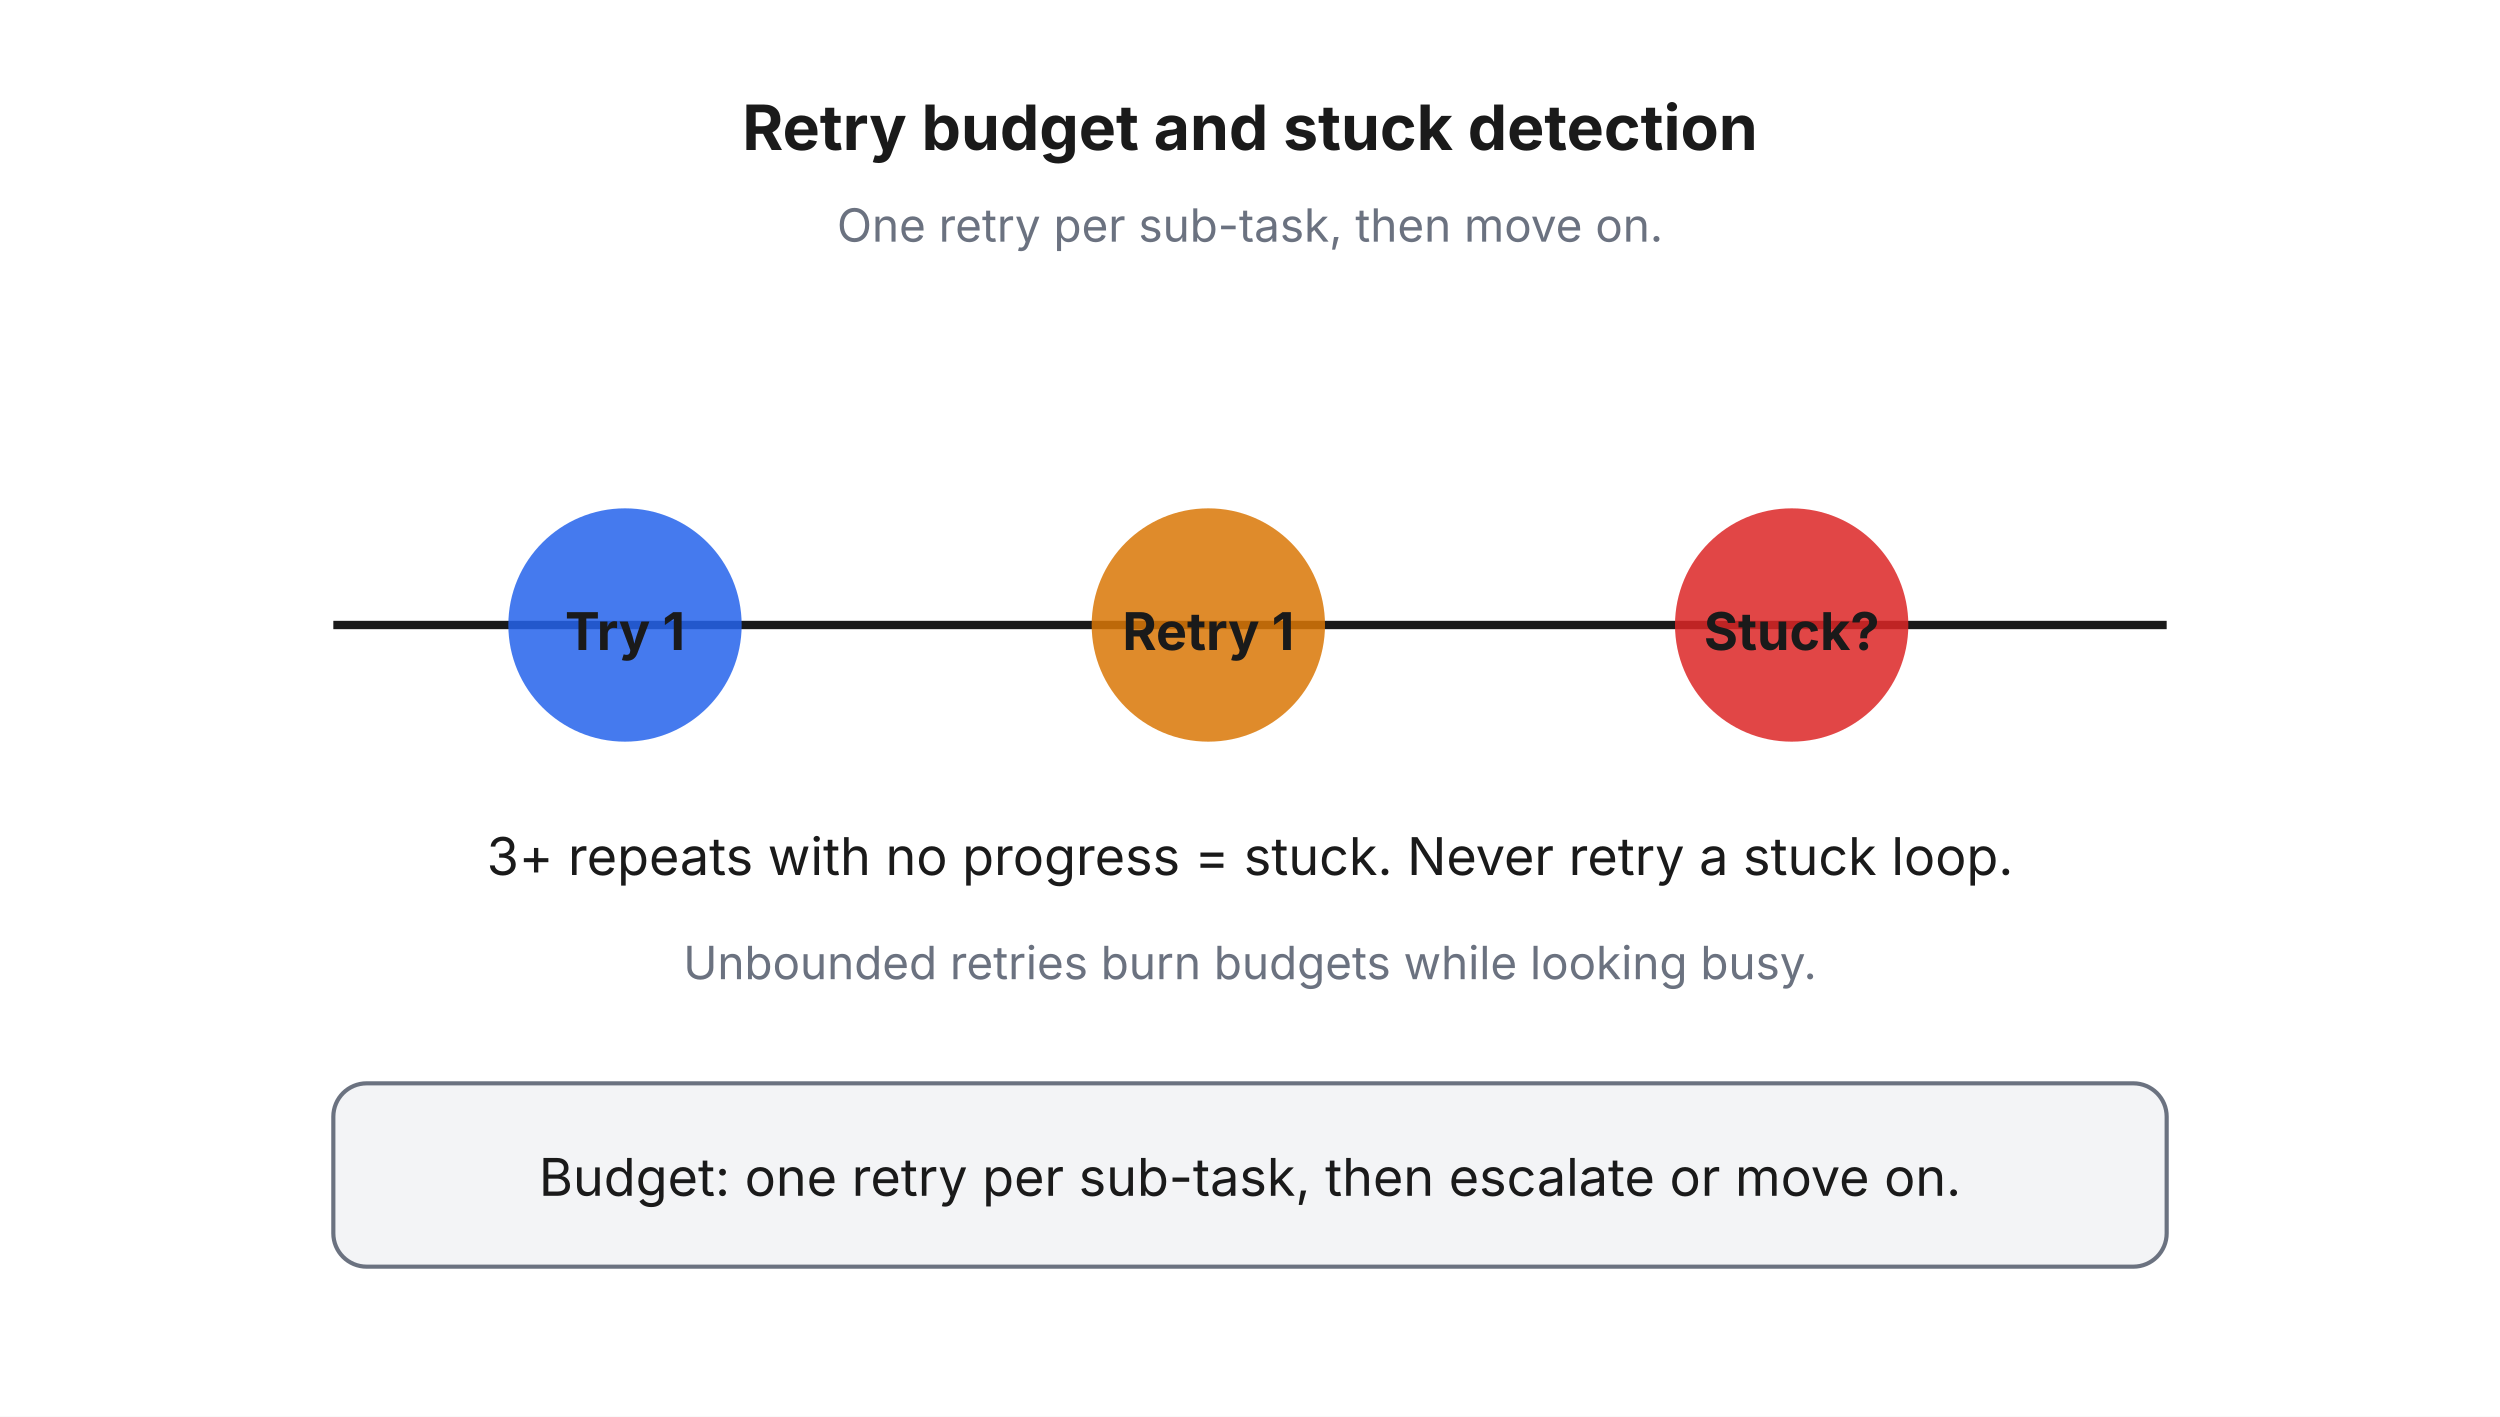
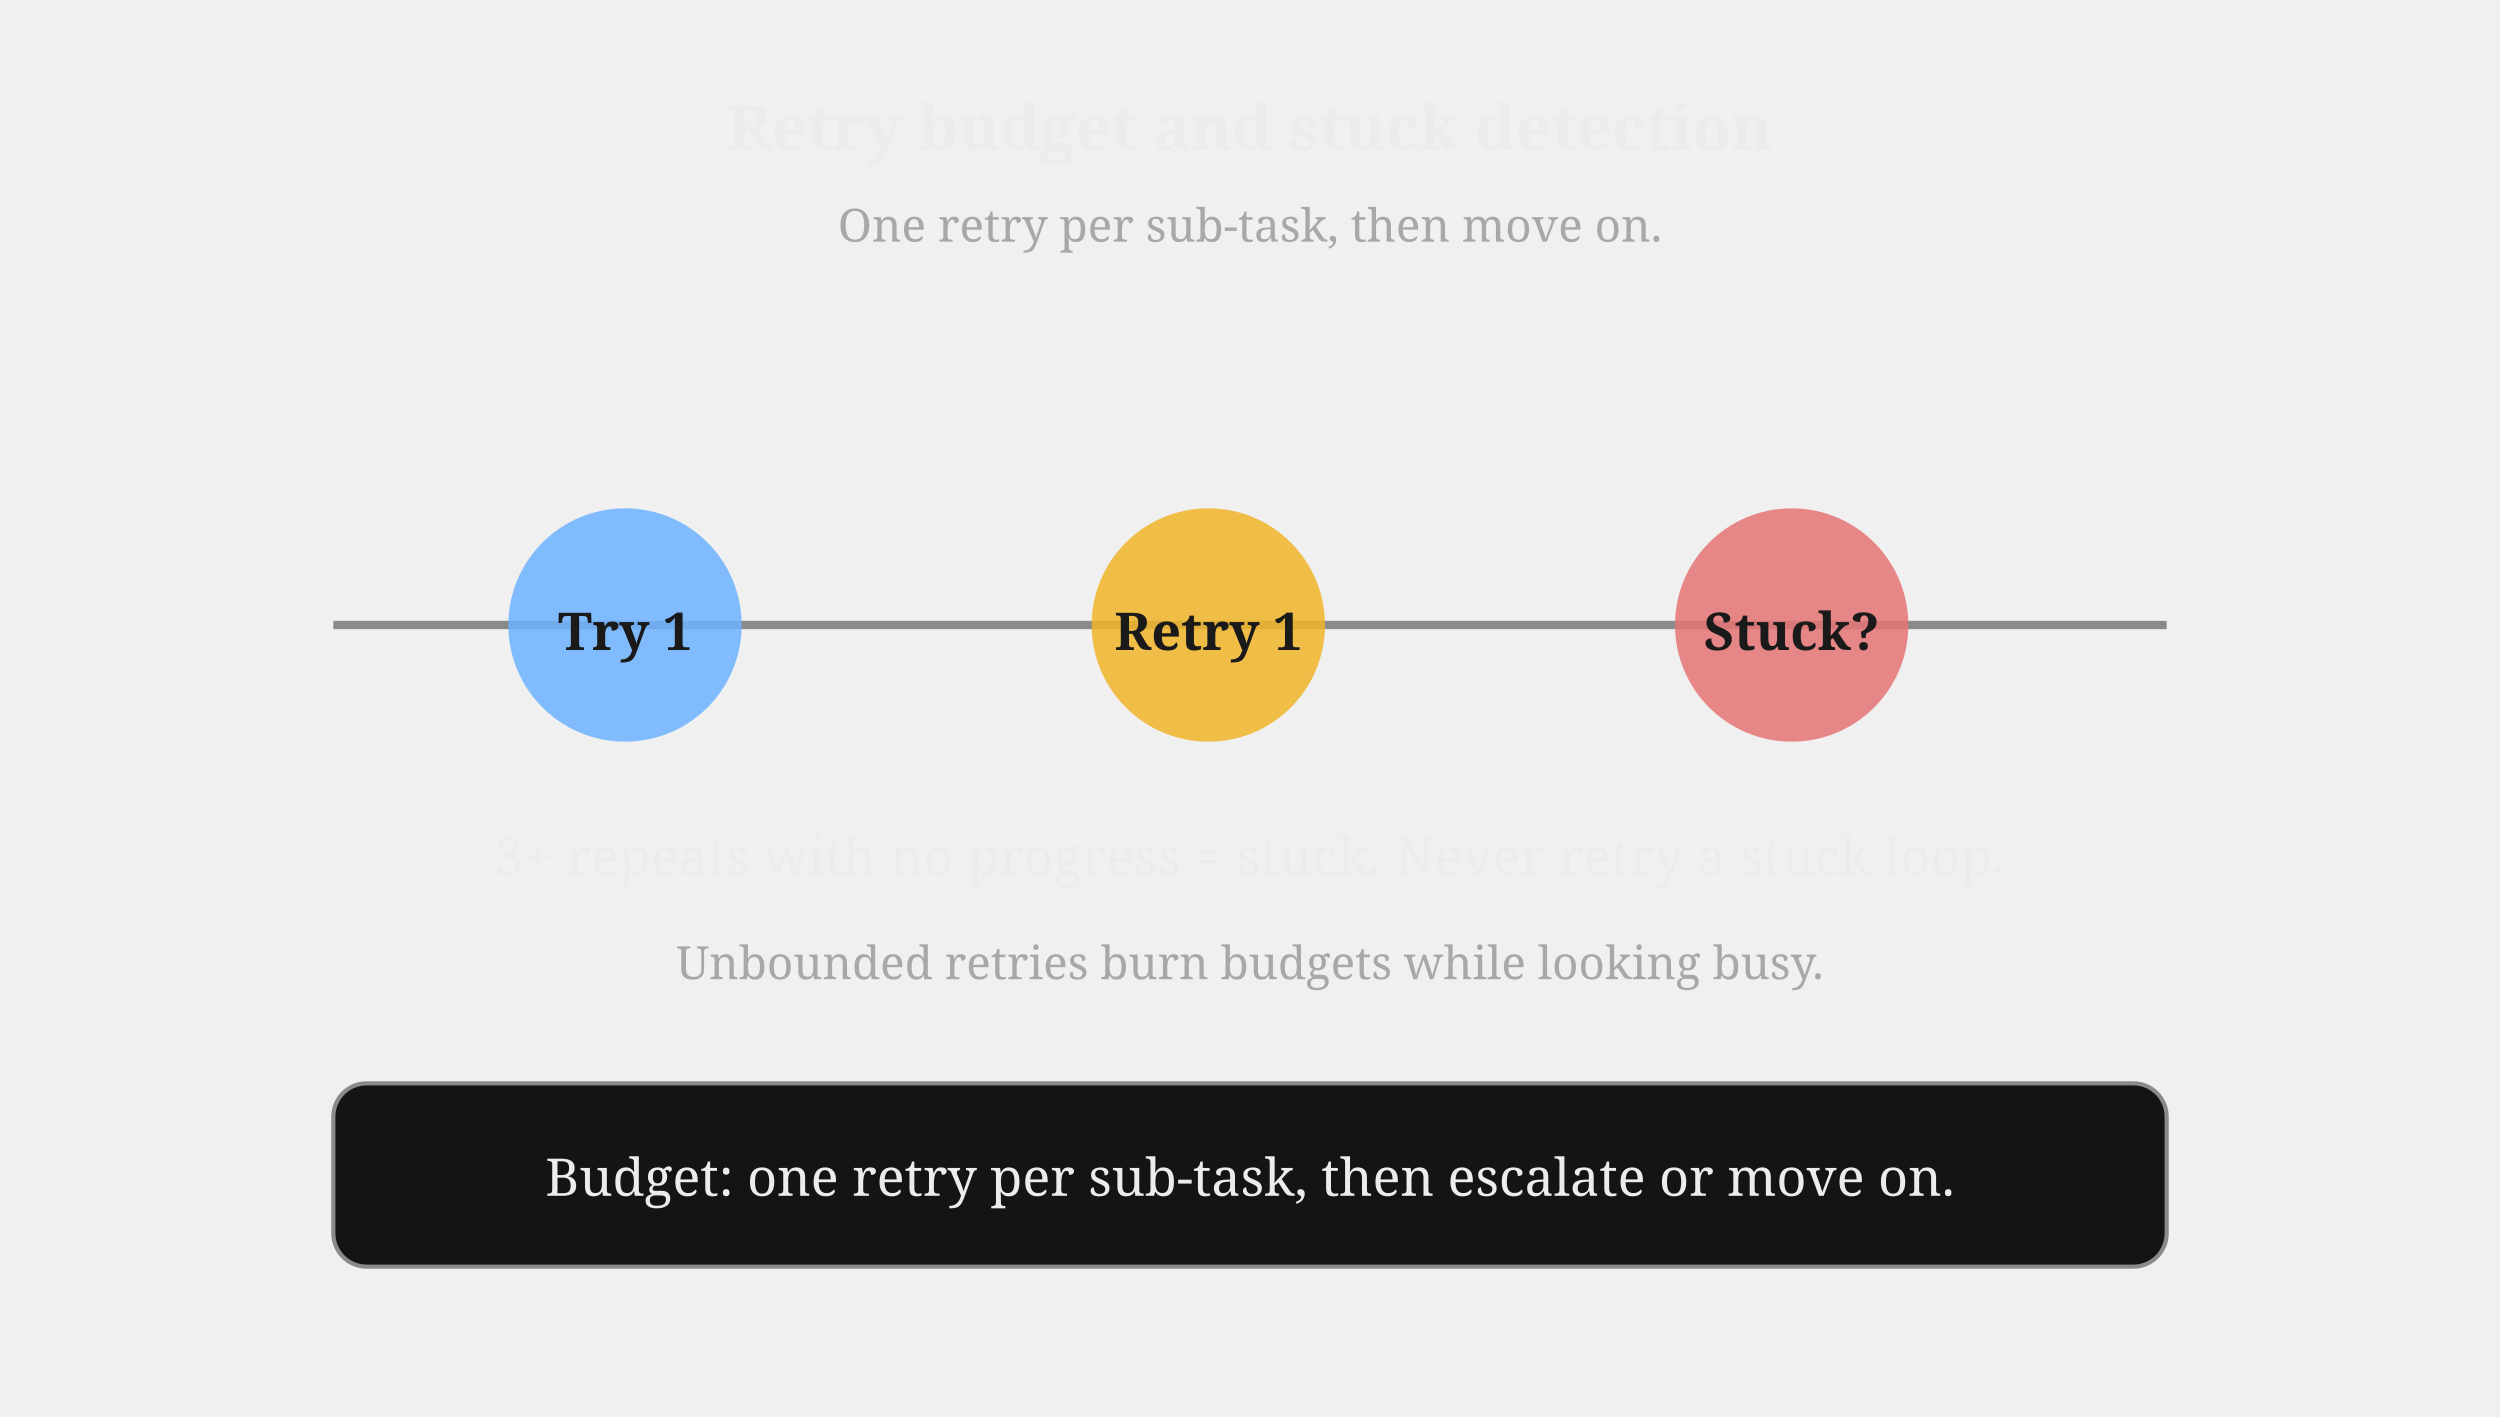
<svg xmlns="http://www.w3.org/2000/svg" width="600" height="340" viewBox="0 0 600 340" role="img" aria-label="Retry budget and stuck detection">
-   <rect width="600" height="340" fill="#ffffff" />
-   <style>text{font-family:system-ui,-apple-system,sans-serif;fill:#1a1a1a} .t{font-size:15px;font-weight:700} .s{font-size:12.5px} .xs{font-size:11px;fill:#6b7280} .b{font-weight:700}</style>
+   <style>text{font-family:'Charis SIL',Georgia,serif;fill:#ececec} .t{font-size:15px;font-weight:700} .s{font-size:12.5px} .xs{font-size:11px;fill:#a8a8a8} .b{font-weight:700}</style>
  <text x="300" y="36" text-anchor="middle" class="t">Retry budget and stuck detection</text>
  <text x="300" y="58" text-anchor="middle" class="xs">One retry per sub-task, then move on.</text>
-   <line x1="80" y1="150" x2="520" y2="150" stroke="#1a1a1a" stroke-width="2" />
-   <circle cx="150" cy="150" r="28" fill="#2563eb" opacity="0.85" />
-   <text x="150" y="156" text-anchor="middle" class="s b" fill="#fff">Try 1</text>
-   <circle cx="290" cy="150" r="28" fill="#d97706" opacity="0.85" />
-   <text x="290" y="156" text-anchor="middle" class="s b" fill="#fff">Retry 1</text>
-   <circle cx="430" cy="150" r="28" fill="#dc2626" opacity="0.85" />
-   <text x="430" y="156" text-anchor="middle" class="s b" fill="#fff">Stuck?</text>
+   <line x1="80" y1="150" x2="520" y2="150" stroke="#8a8a8a" stroke-width="2" />
+   <circle cx="150" cy="150" r="28" fill="#6cb2ff" opacity="0.85" />
+   <text x="150" y="156" text-anchor="middle" class="s b" style="fill:#1a1a1a">Try 1</text>
+   <circle cx="290" cy="150" r="28" fill="#f0b429" opacity="0.85" />
+   <text x="290" y="156" text-anchor="middle" class="s b" style="fill:#1a1a1a">Retry 1</text>
+   <circle cx="430" cy="150" r="28" fill="#e57373" opacity="0.85" />
+   <text x="430" y="156" text-anchor="middle" class="s b" style="fill:#1a1a1a">Stuck?</text>
  <text x="300" y="210" text-anchor="middle" class="s">3+ repeats with no progress = stuck. Never retry a stuck loop.</text>
  <text x="300" y="235" text-anchor="middle" class="xs">Unbounded retries burn budgets while looking busy.</text>
-   <rect x="80" y="260" width="440" height="44" rx="8" fill="#f3f4f6" stroke="#6b7280" />
+   <rect x="80" y="260" width="440" height="44" rx="8" fill="#141414" stroke="#8a8a8a" />
  <text x="300" y="287" text-anchor="middle" class="s">Budget: one retry per sub-task, then escalate or move on.</text>
</svg>
